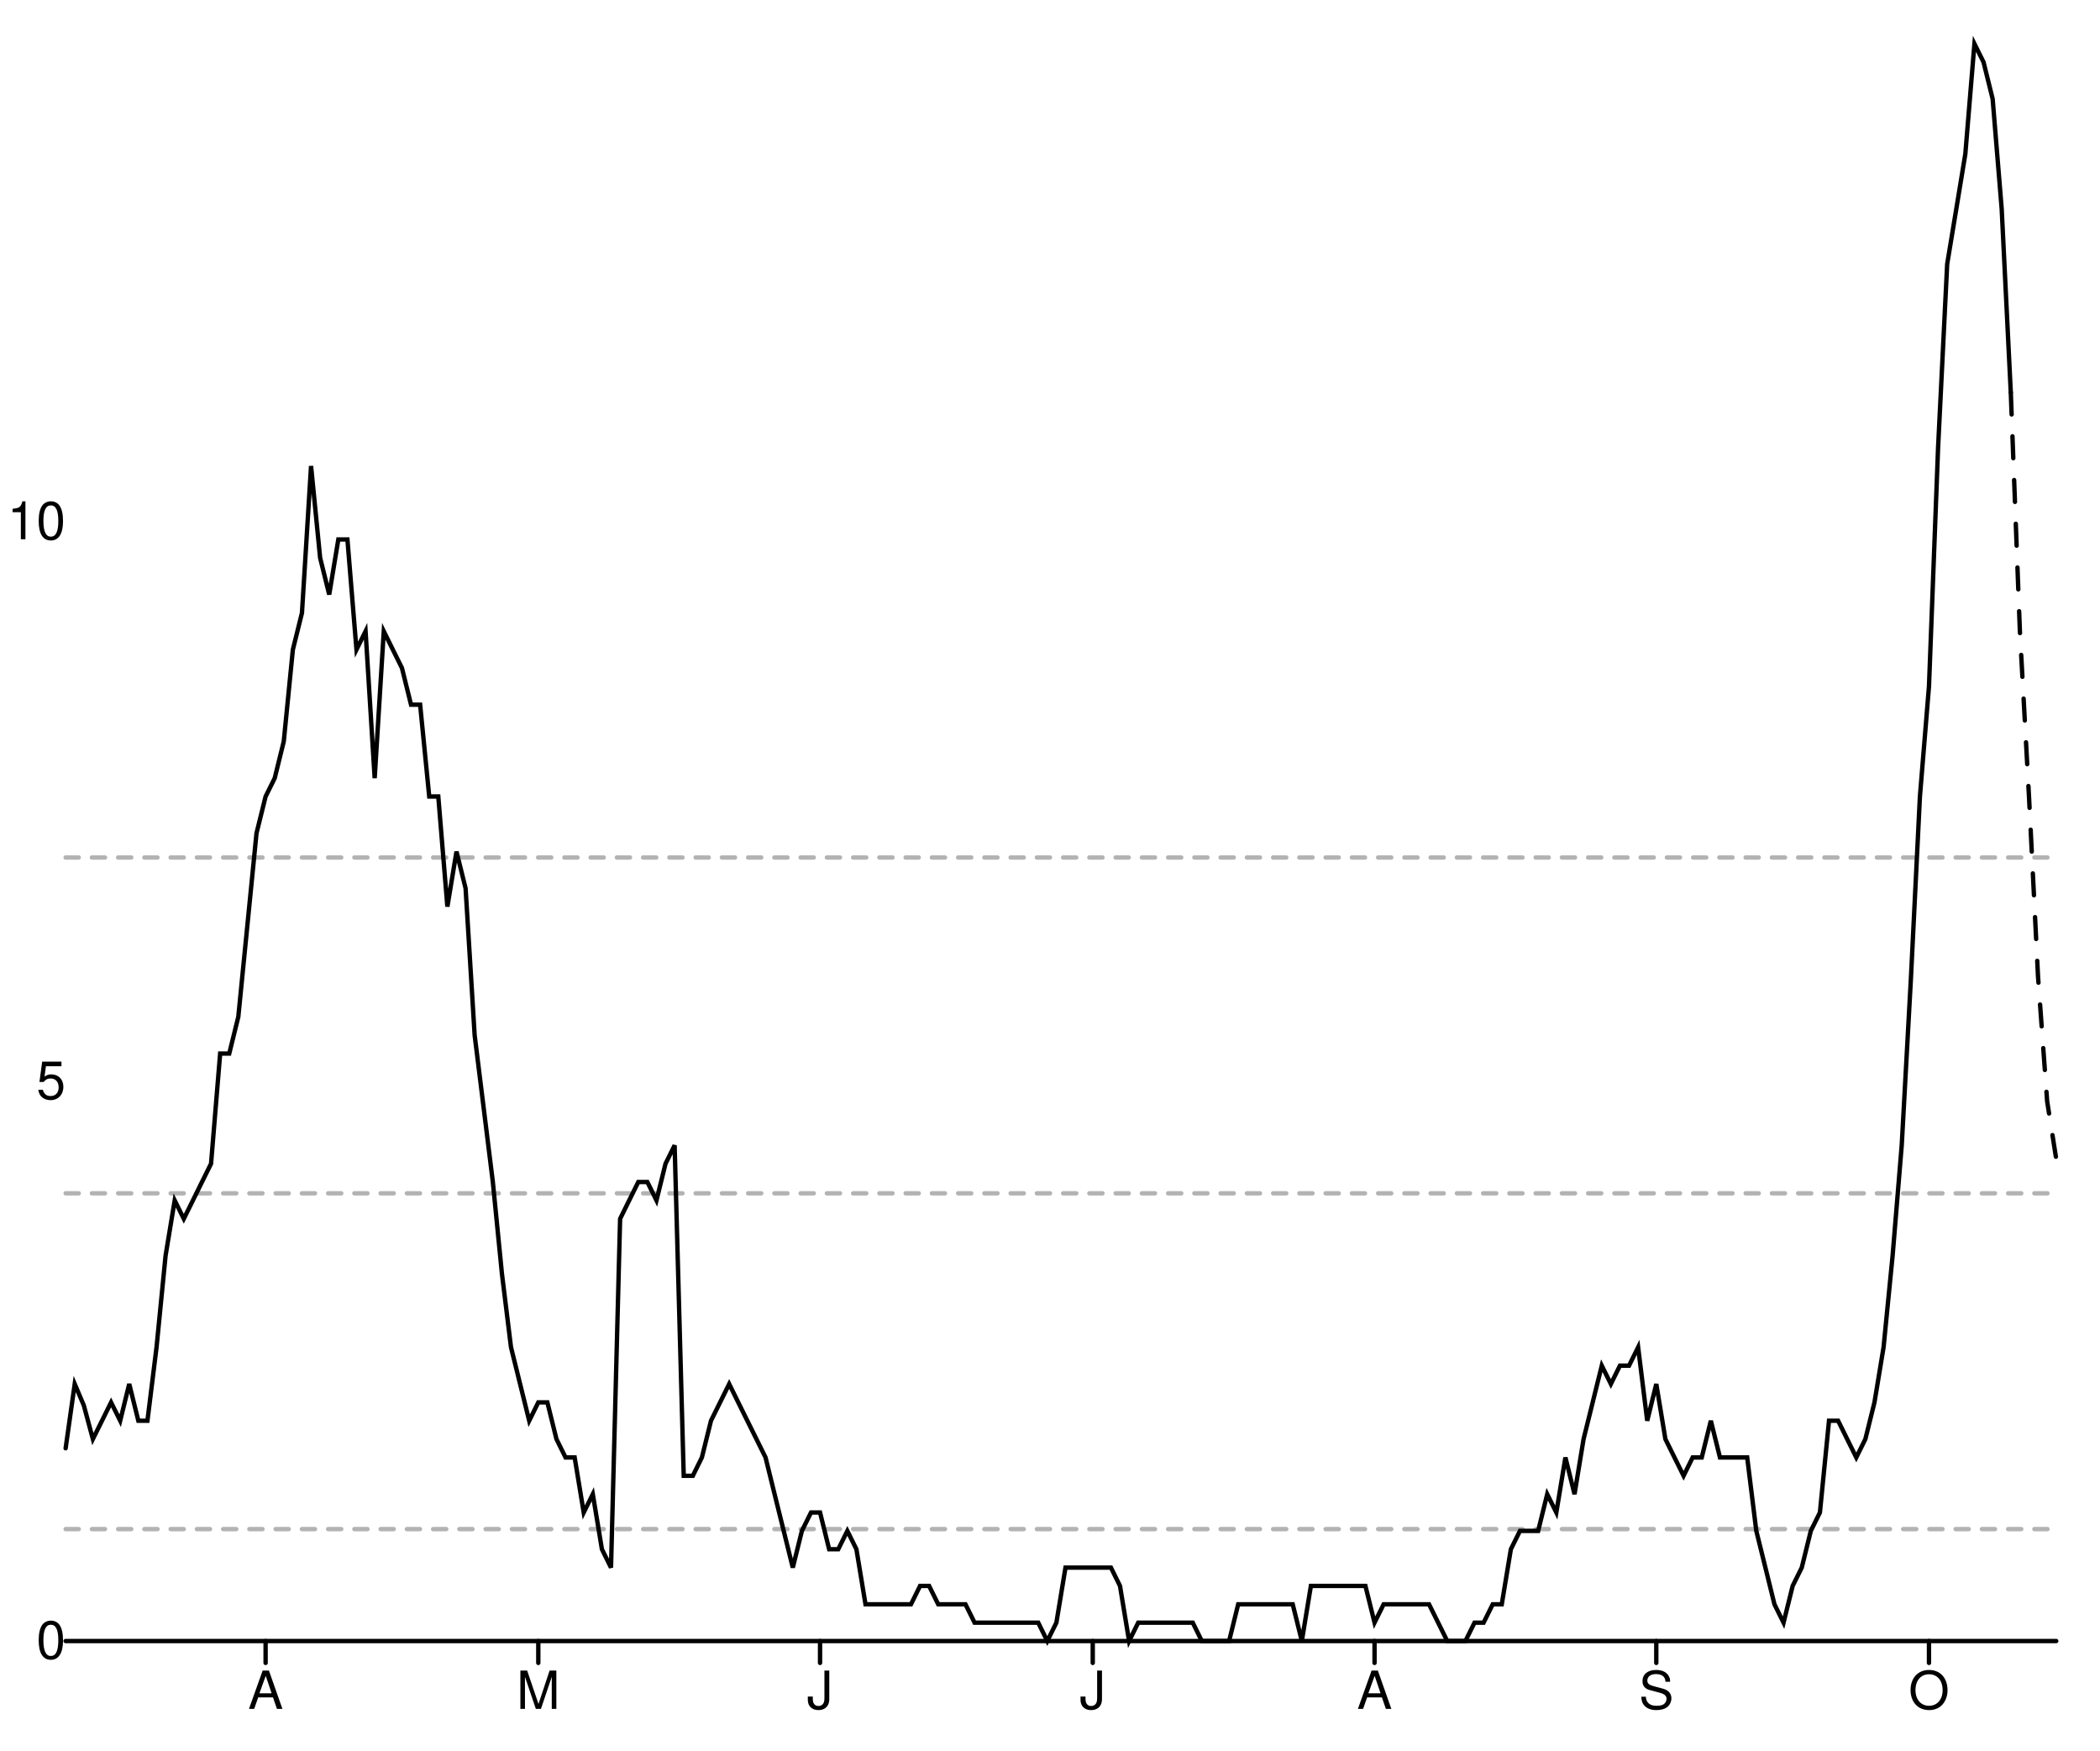
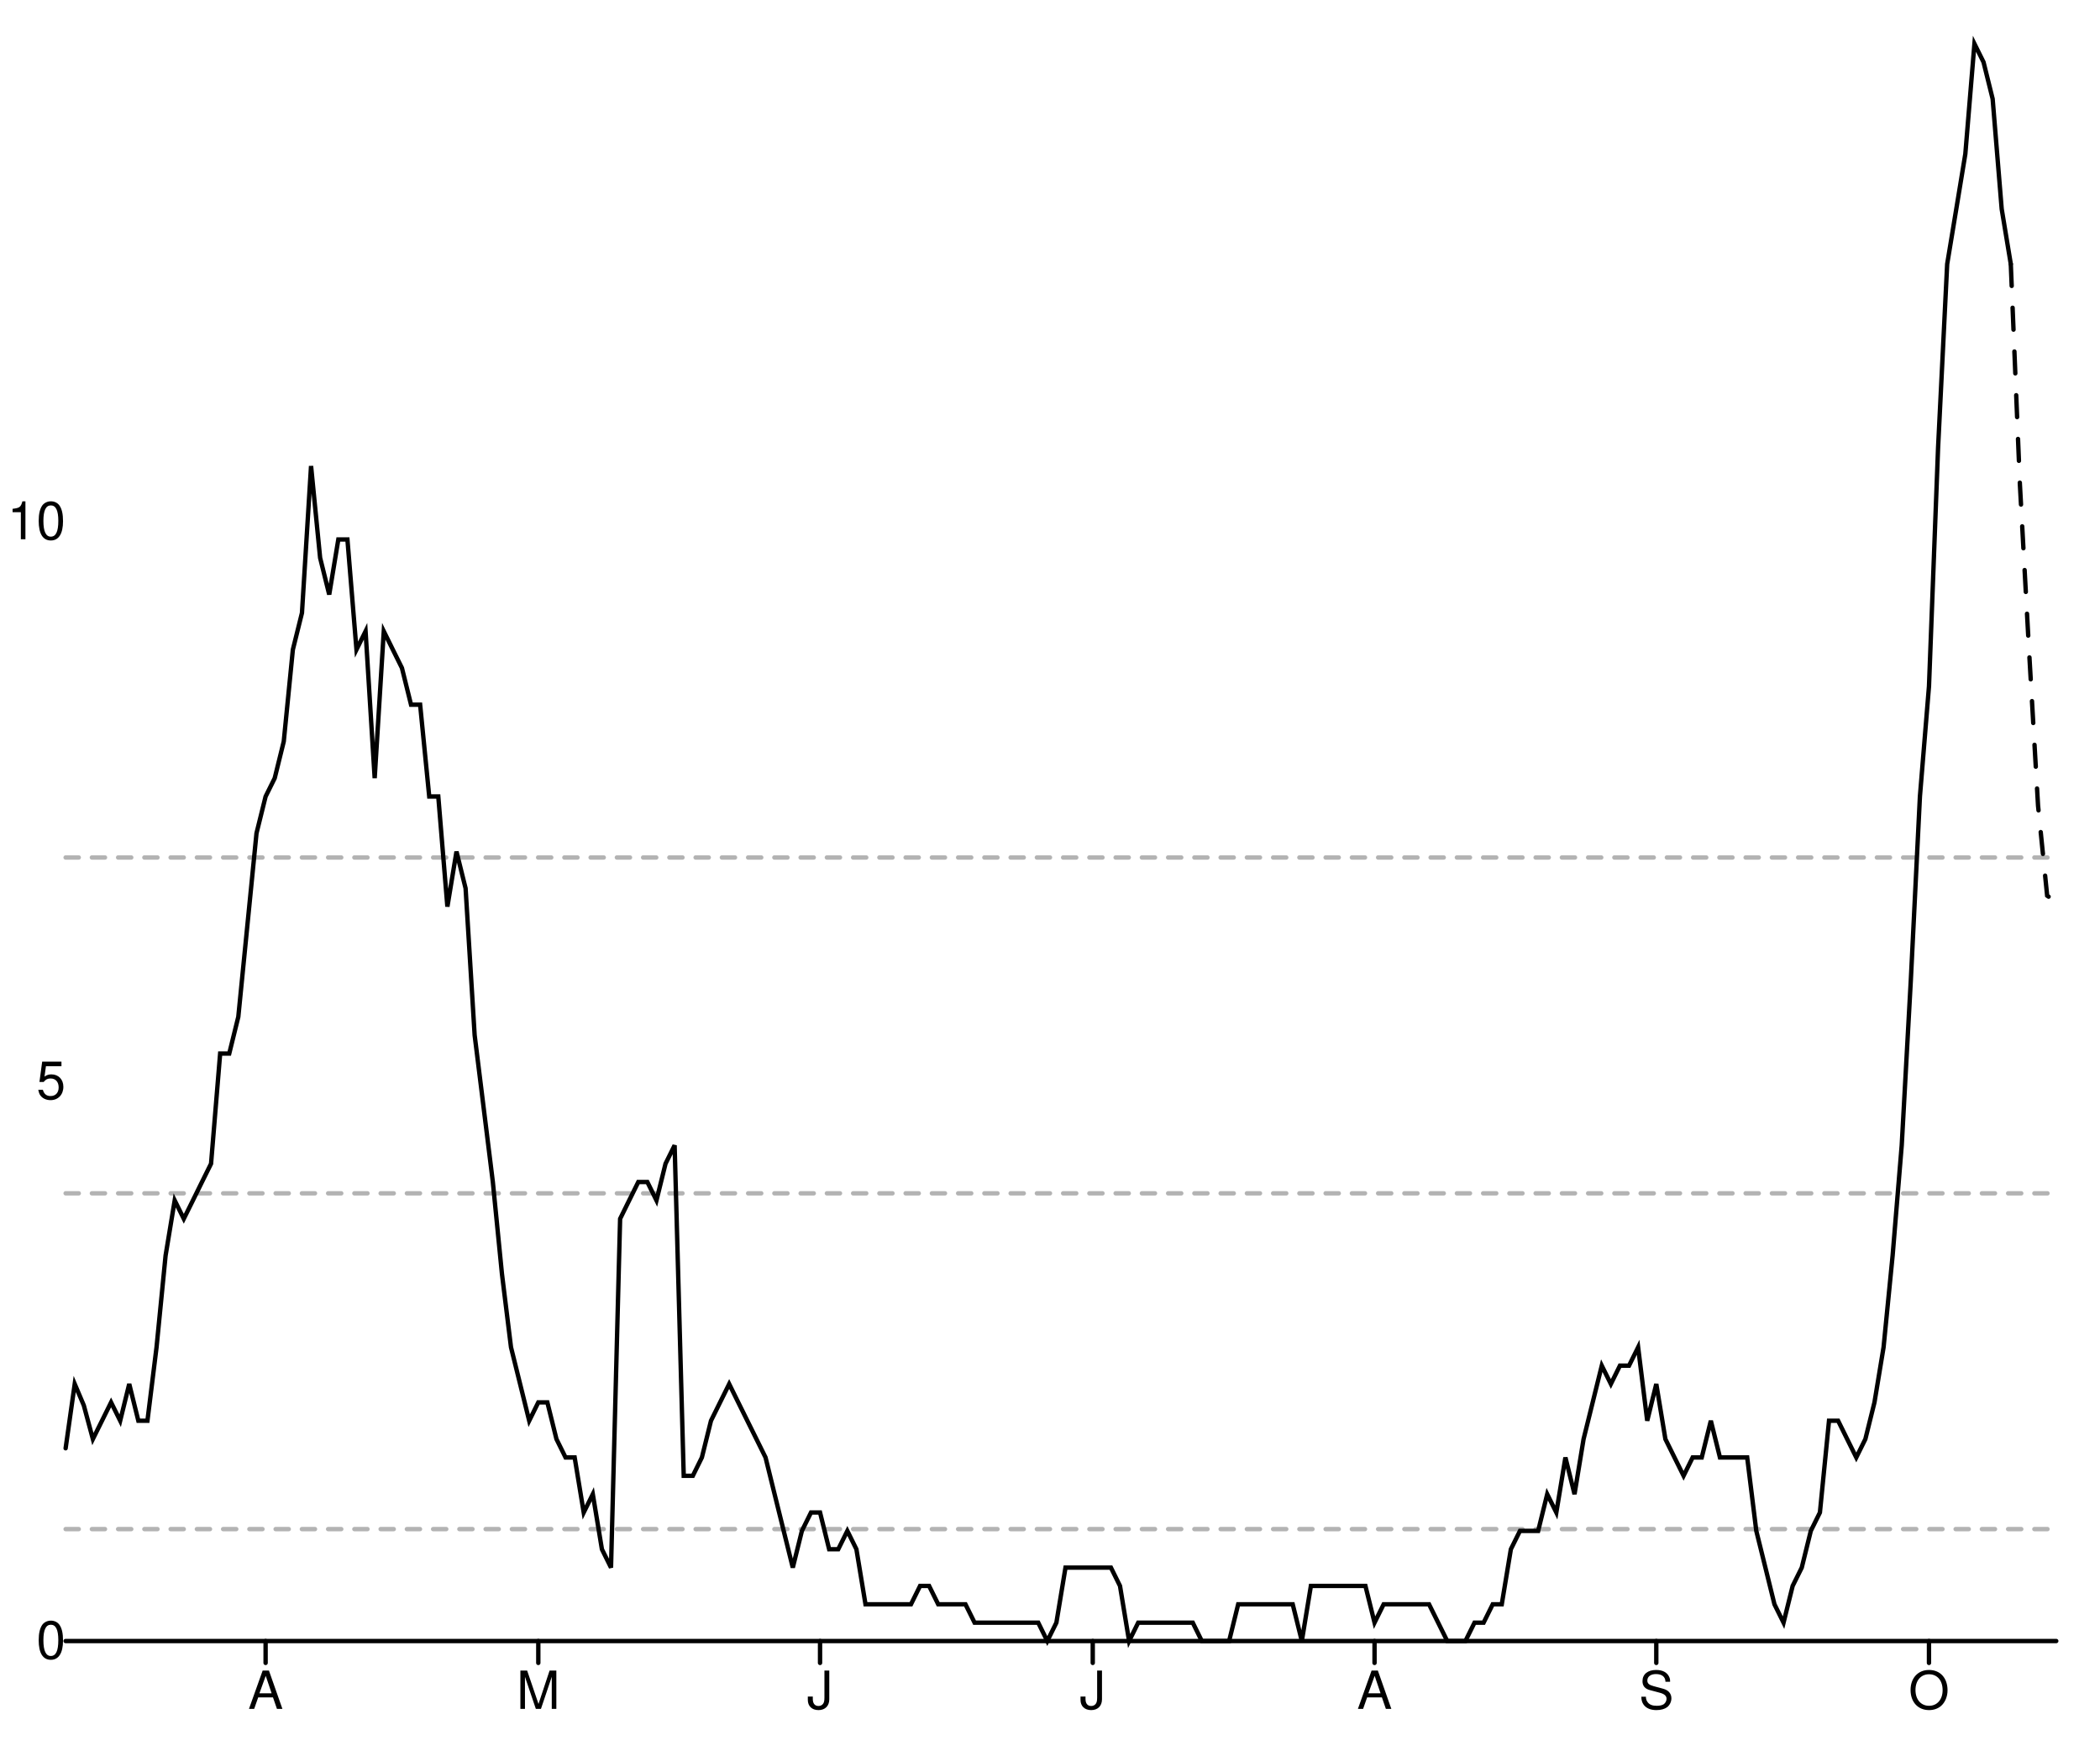
<svg xmlns="http://www.w3.org/2000/svg" width="480" height="400" viewBox="0 0 480 400" style="overflow:display" preserveAspectRatio="xMinYMin meet" overflow="visible">
  <defs>
    <style>
	.data-series path.line { fill-opacity: 0; stroke: black; }
	.data-series path.line.dotted { stroke-dasharray: 12 20 }
	.data-series circle { display: none; }
	.data-series:hover path.line, .data-series.on path.line { stroke-width: 1; }
	.data-series:hover circle, .data-series.on circle { display: inline; }
	.data-series circle:hover, .data-series circle.on { r: 1px!important; }
	.graph-grid { font-family: "Helvetica Neue",Helvetica,Arial,"Lucida Grande",sans-serif; }
	.graph-grid line { stroke: black; stroke-width: 1; stroke-linecap: round; }
	.graph-grid.graph-grid-x text { text-anchor: middle; dominant-baseline: hanging; transform: translateY(10px); }
	.graph-grid.graph-grid-y text { text-anchor: end; dominant-baseline: middle; transform: translateX(-10px); }
	</style>
  </defs>
  <g class="graph-grid graph-grid-y">
    <line x1="15.00" y1="375.00" x2="470.00" y2="375.00" data-left="15" />
    <text x="25" y="375" text-anchor="end">0</text>
    <text x="25" y="247.111" text-anchor="end">5</text>
    <text x="25" y="119.221" text-anchor="end">10</text>
    <text style="text-anchor:middle;dominant-baseline:hanging;font-weight:bold;transform: translateY(192.5px) rotate(-90deg);" />
  </g>
  <g class="graph-grid graph-grid-x">
    <line class="tick" x1="60.71" y1="375.00" x2="60.71" y2="380.00" />
    <text x="60.708" y="375" text-anchor="middle">A</text>
    <line class="tick" x1="123.04" y1="375.00" x2="123.04" y2="380.00" />
    <text x="123.037" y="375" text-anchor="middle">M</text>
    <line class="tick" x1="187.44" y1="375.00" x2="187.44" y2="380.00" />
    <text x="187.443" y="375" text-anchor="middle">J</text>
    <line class="tick" x1="249.77" y1="375.00" x2="249.77" y2="380.00" />
    <text x="249.772" y="375" text-anchor="middle">J</text>
    <line class="tick" x1="314.18" y1="375.00" x2="314.18" y2="380.00" />
    <text x="314.178" y="375" text-anchor="middle">A</text>
    <line class="tick" x1="378.58" y1="375.00" x2="378.58" y2="380.00" />
    <text x="378.584" y="375" text-anchor="middle">S</text>
    <line class="tick" x1="440.91" y1="375.00" x2="440.91" y2="380.00" />
    <text x="440.913" y="375" text-anchor="middle">O</text>
    <text style="text-anchor:middle;dominant-baseline:hanging;font-weight:bold;transform: translateY(192.5px) rotate(-90deg);" />
  </g>
  <g data-series="widespread" class="data-series">
    <path d="M 15.00,195.95L 470.00,195.95" id="E07000210-level-0" class="line" stroke-width="1" stroke-linecap="round" stroke-dasharray="3,3" fill-opacity="0.3" opacity="0.3" />
  </g>
  <g data-series="substantial" class="data-series">
    <path d="M 15.00,272.69L 470.00,272.69" id="E07000210-level-1" class="line" stroke-width="1" stroke-linecap="round" stroke-dasharray="3,3" fill-opacity="0.3" opacity="0.3" />
  </g>
  <g data-series="moderate" class="data-series">
    <path d="M 15.00,349.42L 470.00,349.42" id="E07000210-level-2" class="line" stroke-width="1" stroke-linecap="round" stroke-dasharray="3,3" fill-opacity="0.3" opacity="0.3" />
  </g>
  <g data-series="new-cases" class="data-series">
-     <path d="M 15.00,330.95L 17.08,316.26L 19.16,321.16L 21.23,328.85L 23.31,324.66L 25.39,320.46L 27.47,324.66L 29.54,316.26L 31.62,324.66L 33.70,324.66L 35.78,307.87L 37.85,286.90L 39.93,274.31L 42.01,278.51L 44.09,274.31L 46.16,270.11L 48.24,265.92L 50.32,240.75L 52.40,240.75L 54.47,232.36L 56.55,211.38L 58.63,190.40L 60.71,182.01L 62.79,177.82L 64.86,169.43L 66.94,148.45L 69.02,140.06L 71.10,106.49L 73.17,127.47L 75.25,135.86L 77.33,123.28L 79.41,123.28L 81.48,148.45L 83.56,144.25L 85.64,177.82L 87.72,144.25L 89.79,148.45L 91.87,152.64L 93.95,161.03L 96.03,161.03L 98.11,182.01L 100.18,182.01L 102.26,207.18L 104.34,194.60L 106.42,202.99L 108.49,236.55L 110.57,253.33L 112.65,270.11L 114.73,291.09L 116.80,307.87L 118.88,316.26L 120.96,324.66L 123.04,320.46L 125.11,320.46L 127.19,328.85L 129.27,333.05L 131.35,333.05L 133.42,345.63L 135.50,341.44L 137.58,354.02L 139.66,358.22L 141.74,278.51L 143.81,274.31L 145.89,270.11L 147.97,270.11L 150.05,274.31L 152.12,265.92L 154.20,261.72L 156.28,337.24L 158.36,337.24L 160.43,333.05L 162.51,324.66L 164.59,320.46L 166.67,316.26L 168.74,320.46L 170.82,324.66L 172.90,328.85L 174.98,333.05L 177.05,341.44L 179.13,349.83L 181.21,358.22L 183.29,349.83L 185.37,345.63L 187.44,345.63L 189.52,354.02L 191.60,354.02L 193.68,349.83L 195.75,354.02L 197.83,366.61L 199.91,366.61L 201.99,366.61L 204.06,366.61L 206.14,366.61L 208.22,366.61L 210.30,362.41L 212.37,362.41L 214.45,366.61L 216.53,366.61L 218.61,366.61L 220.68,366.61L 222.76,370.80L 224.84,370.80L 226.92,370.80L 229.00,370.80L 231.07,370.80L 233.15,370.80L 235.23,370.80L 237.31,370.80L 239.38,375.00L 241.46,370.80L 243.54,358.22L 245.62,358.22L 247.69,358.22L 249.77,358.22L 251.85,358.22L 253.93,358.22L 256.00,362.41L 258.08,375.00L 260.16,370.80L 262.24,370.80L 264.32,370.80L 266.39,370.80L 268.47,370.80L 270.55,370.80L 272.63,370.80L 274.70,375.00L 276.78,375.00L 278.86,375.00L 280.94,375.00L 283.01,366.61L 285.09,366.61L 287.17,366.61L 289.25,366.61L 291.32,366.61L 293.40,366.61L 295.48,366.61L 297.56,375.00L 299.63,362.41L 301.71,362.41L 303.79,362.41L 305.87,362.41L 307.95,362.41L 310.02,362.41L 312.10,362.41L 314.18,370.80L 316.26,366.61L 318.33,366.61L 320.41,366.61L 322.49,366.61L 324.57,366.61L 326.64,366.61L 328.72,370.80L 330.80,375.00L 332.88,375.00L 334.95,375.00L 337.03,370.80L 339.11,370.80L 341.19,366.61L 343.26,366.61L 345.34,354.02L 347.42,349.83L 349.50,349.83L 351.58,349.83L 353.65,341.44L 355.73,345.63L 357.81,333.05L 359.89,341.44L 361.96,328.85L 364.04,320.46L 366.12,312.07L 368.20,316.26L 370.27,312.07L 372.35,312.07L 374.43,307.87L 376.51,324.66L 378.58,316.26L 380.66,328.85L 382.74,333.05L 384.82,337.24L 386.89,333.05L 388.97,333.05L 391.05,324.66L 393.13,333.05L 395.21,333.05L 397.28,333.05L 399.36,333.05L 401.44,349.83L 403.52,358.22L 405.59,366.61L 407.67,370.80L 409.75,362.41L 411.83,358.22L 413.90,349.83L 415.98,345.63L 418.06,324.66L 420.14,324.66L 422.21,328.85L 424.29,333.05L 426.37,328.85L 428.45,320.46L 430.53,307.87L 432.60,286.90L 434.68,261.72L 436.76,223.97L 438.84,182.01L 440.91,156.84L 442.99,102.30L 445.07,60.34L 447.15,47.76L 449.22,35.17L 451.30,10.00L 453.38,14.20L 455.46,22.59L 457.53,47.76L 459.61,89.71" id="New cases" class="line" stroke-width="1" stroke-linecap="round" />
+     <path d="M 15.00,330.95L 17.08,316.26L 19.16,321.16L 21.23,328.85L 23.31,324.66L 25.39,320.46L 27.47,324.66L 29.54,316.26L 31.62,324.66L 33.70,324.66L 35.78,307.87L 37.85,286.90L 39.93,274.31L 42.01,278.51L 44.09,274.31L 46.16,270.11L 48.24,265.92L 50.32,240.75L 52.40,240.75L 54.47,232.36L 56.55,211.38L 58.63,190.40L 60.71,182.01L 62.79,177.82L 64.86,169.43L 66.94,148.45L 69.02,140.06L 71.10,106.49L 73.17,127.47L 75.25,135.86L 77.33,123.28L 79.41,123.28L 81.48,148.45L 83.56,144.25L 85.64,177.82L 87.72,144.25L 89.79,148.45L 91.87,152.64L 93.95,161.03L 96.03,161.03L 98.11,182.01L 100.18,182.01L 102.26,207.18L 104.34,194.60L 106.42,202.99L 108.49,236.55L 110.57,253.33L 112.65,270.11L 114.73,291.09L 116.80,307.87L 118.88,316.26L 120.96,324.66L 123.04,320.46L 125.11,320.46L 127.19,328.85L 129.27,333.05L 131.35,333.05L 133.42,345.63L 135.50,341.44L 137.58,354.02L 139.66,358.22L 141.74,278.51L 143.81,274.31L 145.89,270.11L 147.97,270.11L 150.05,274.31L 152.12,265.92L 154.20,261.72L 156.28,337.24L 158.36,337.24L 160.43,333.05L 162.51,324.66L 164.59,320.46L 166.67,316.26L 168.74,320.46L 170.82,324.66L 172.90,328.85L 174.98,333.05L 177.05,341.44L 179.13,349.83L 181.21,358.22L 183.29,349.83L 185.37,345.63L 187.44,345.63L 189.52,354.02L 191.60,354.02L 193.68,349.83L 195.75,354.02L 197.83,366.61L 199.91,366.61L 201.99,366.61L 204.06,366.61L 206.14,366.61L 208.22,366.61L 210.30,362.41L 212.37,362.41L 214.45,366.61L 216.53,366.61L 218.61,366.61L 220.68,366.61L 222.76,370.80L 224.84,370.80L 226.92,370.80L 229.00,370.80L 231.07,370.80L 233.15,370.80L 235.23,370.80L 237.31,370.80L 239.38,375.00L 241.46,370.80L 243.54,358.22L 245.62,358.22L 247.69,358.22L 249.77,358.22L 251.85,358.22L 253.93,358.22L 256.00,362.41L 258.08,375.00L 260.16,370.80L 262.24,370.80L 264.32,370.80L 266.39,370.80L 268.47,370.80L 270.55,370.80L 272.63,370.80L 274.70,375.00L 276.78,375.00L 278.86,375.00L 280.94,375.00L 283.01,366.61L 285.09,366.61L 287.17,366.61L 289.25,366.61L 291.32,366.61L 293.40,366.61L 295.48,366.61L 297.56,375.00L 299.63,362.41L 301.71,362.41L 303.79,362.41L 305.87,362.41L 307.95,362.41L 310.02,362.41L 312.10,362.41L 314.18,370.80L 316.26,366.61L 318.33,366.61L 320.41,366.61L 322.49,366.61L 324.57,366.61L 326.64,366.61L 328.72,370.80L 330.80,375.00L 332.88,375.00L 334.95,375.00L 337.03,370.80L 339.11,370.80L 341.19,366.61L 343.26,366.61L 345.34,354.02L 347.42,349.83L 349.50,349.83L 351.58,349.83L 353.65,341.44L 355.73,345.63L 357.81,333.05L 359.89,341.44L 361.96,328.85L 364.04,320.46L 366.12,312.07L 368.20,316.26L 370.27,312.07L 372.35,312.07L 374.43,307.87L 376.51,324.66L 378.58,316.26L 380.66,328.85L 382.74,333.05L 384.82,337.24L 386.89,333.05L 388.97,333.05L 391.05,324.66L 393.13,333.05L 395.21,333.05L 397.28,333.05L 399.36,333.05L 401.44,349.83L 403.52,358.22L 405.59,366.61L 407.67,370.80L 409.75,362.41L 411.83,358.22L 413.90,349.83L 415.98,345.63L 418.06,324.66L 420.14,324.66L 422.21,328.85L 424.29,333.05L 426.37,328.85L 428.45,320.46L 430.53,307.87L 432.60,286.90L 434.68,261.72L 436.76,223.97L 438.84,182.01L 440.91,156.84L 442.99,102.30L 445.07,60.34L 447.15,47.76L 449.22,35.17L 451.30,10.00L 453.38,14.20L 455.46,22.59L 457.53,47.76L 459.61,60.34" id="New cases" class="line" stroke-width="1" stroke-linecap="round" />
  </g>
  <g data-series="recent-cases" class="data-series">
-     <path d="M 459.61,89.71L 461.69,144.25L 463.77,182.01L 465.84,223.27L 467.92,251.66L 470.00,264.87" id="Recent cases" class="line" stroke-width="1" stroke-linecap="round" stroke-dasharray="5,5" />
+     <path d="M 459.61,60.34L 461.69,110.69L 463.77,148.45L 465.84,184.11L 467.92,204.67L 470.00,206.14" id="Recent cases" class="line" stroke-width="1" stroke-linecap="round" stroke-dasharray="5,5" />
  </g>
</svg>
